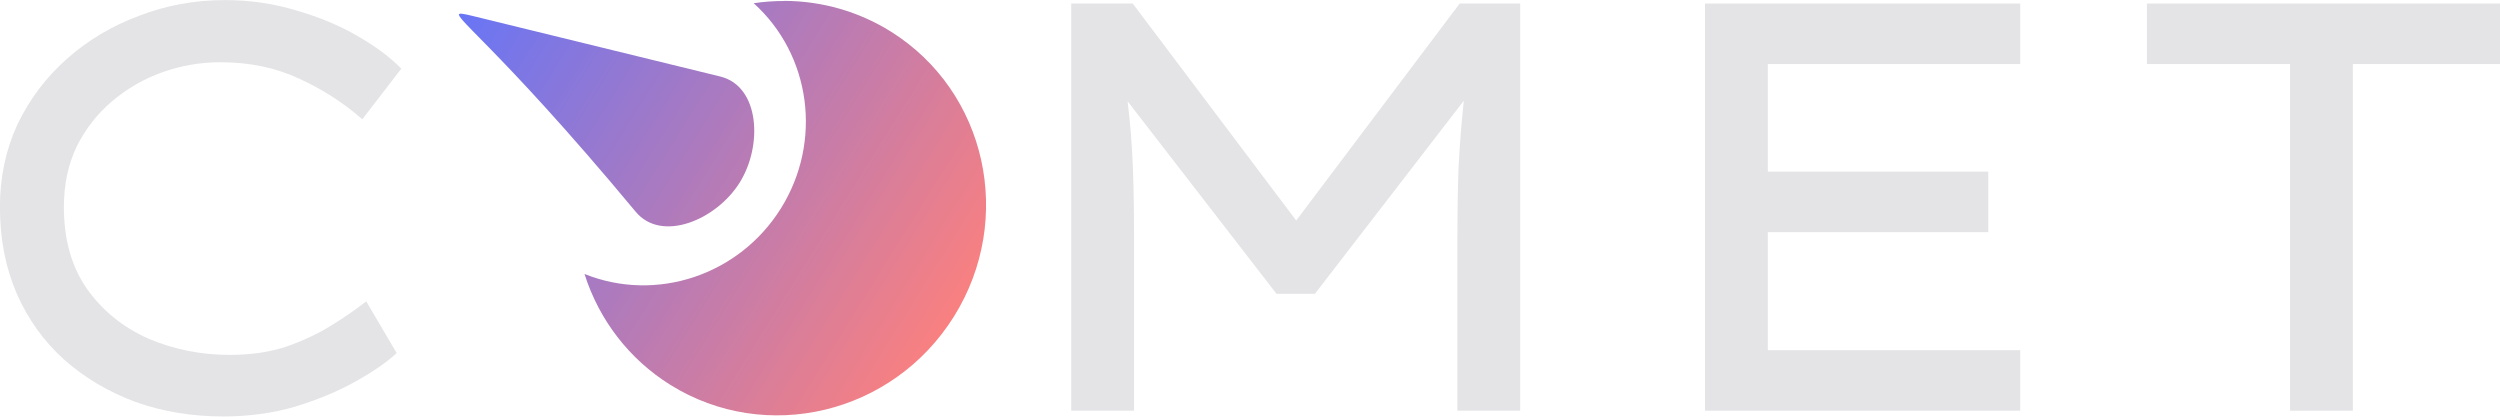
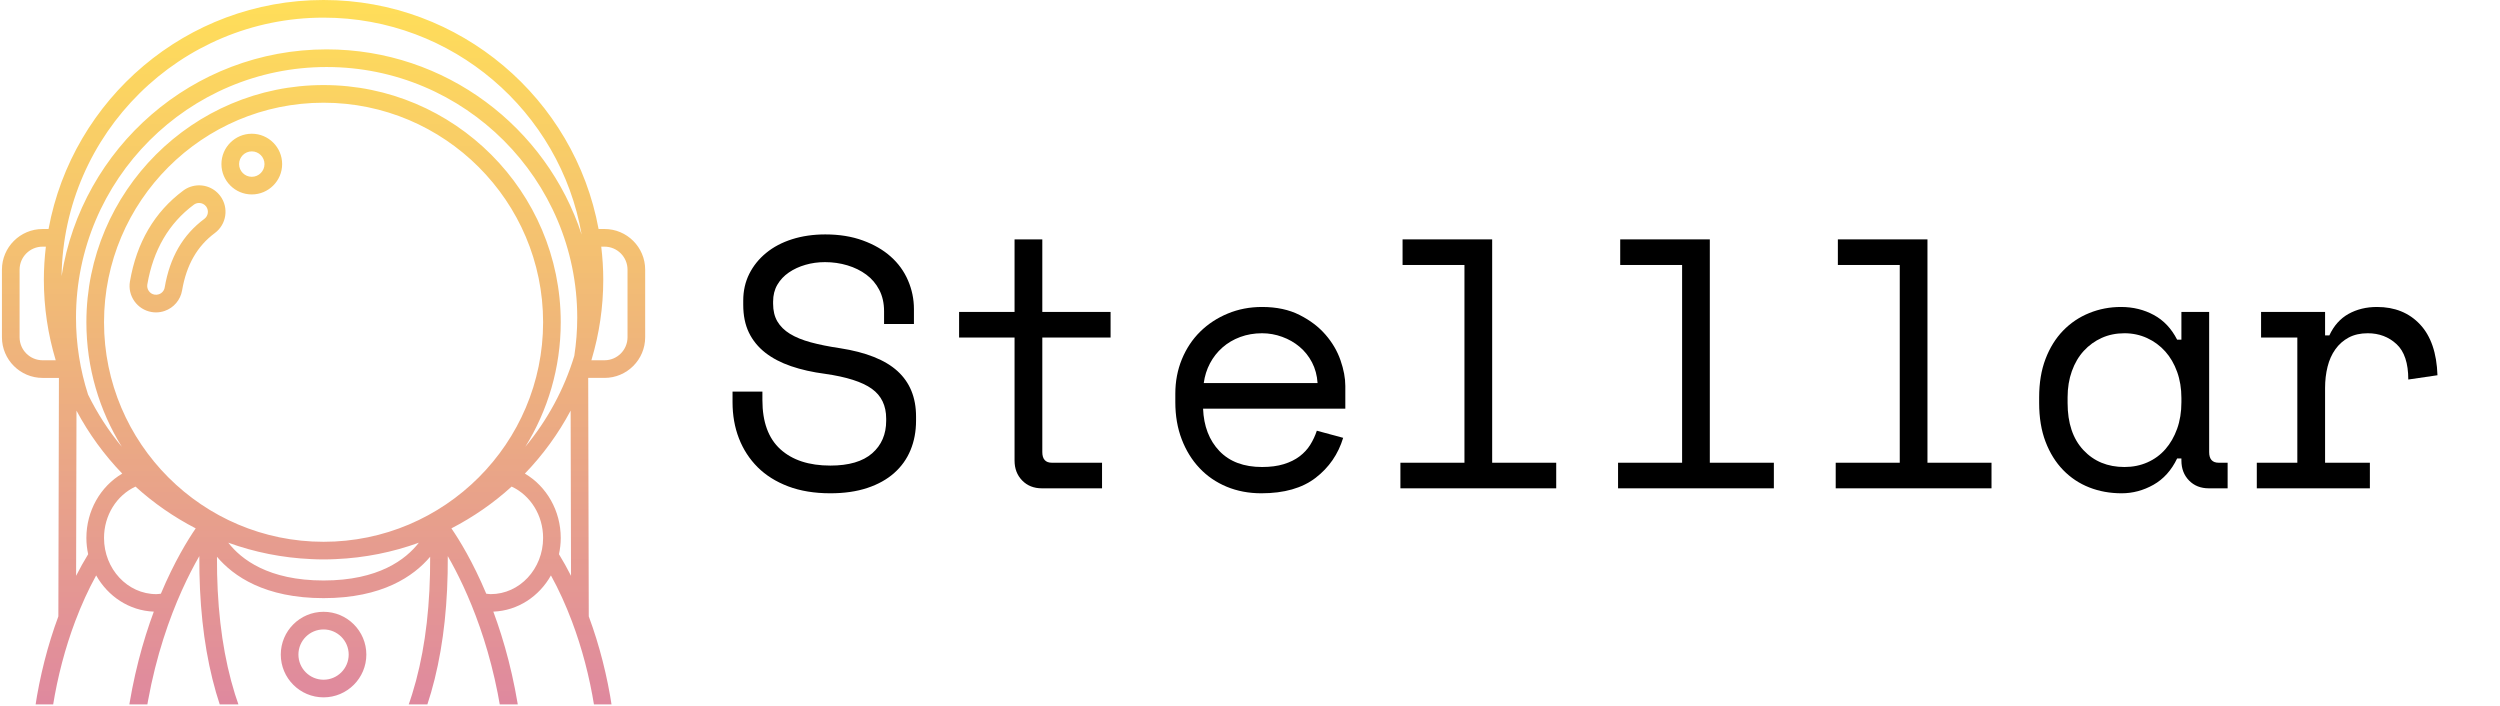
- <svg xmlns="http://www.w3.org/2000/svg" width="30.327mm" height="5.052mm" fill="#e4e4e7" version="1.1" viewBox="0 0 30.327 5.052">
+ <svg xmlns="http://www.w3.org/2000/svg" width="1280" zoomAndPan="magnify" viewBox="0 0 960 270.75" height="361" preserveAspectRatio="xMidYMid meet" version="1.0">
  <defs>
-     <linearGradient id="linearGradient862" x1="7.543" x2="14.578" y1="5.526" y2="5.526" gradientUnits="userSpaceOnUse">
-       <stop stop-color="#f98080" offset="0" />
-       <stop stop-color="#6875f5" offset="1" />
-     </linearGradient>
-     <linearGradient id="linearGradient971" x1="7.768" x2="14.802" y1="5.386" y2="5.386" gradientTransform="translate(1.0113e-4,1.6184e-4)" gradientUnits="userSpaceOnUse">
-       <stop stop-color="#6875f5" offset="0" />
-       <stop stop-color="#f98080" offset="1" />
+     <g />
+     <clipPath id="204ea6b95c">
+       <path d="M 0.441 0 L 247.965 0 L 247.965 270.5 L 0.441 270.5 Z M 0.441 0 " clip-rule="nonzero" />
+     </clipPath>
+     <clipPath id="af1d738b3e">
+       <path d="M 16.355 145.117 L 22.629 145.117 L 22.41 236.688 C 18.289 247.805 15.285 259.688 13.504 271.57 C 13.348 271.996 13.281 272.422 13.305 272.863 C 12.566 278.047 12.074 283.203 11.812 288.293 C 11.625 288.902 11.555 289.531 11.711 290.125 C 11.023 307.309 13.105 323.469 18.379 335.879 C 19.949 339.574 23.066 342.258 26.938 343.254 C 28 343.523 29.066 343.66 30.121 343.66 C 32.922 343.66 35.652 342.727 37.922 340.941 L 38.289 340.652 C 40.426 341.953 42.98 342.633 45.965 342.633 C 46.461 342.633 46.996 342.578 47.52 342.539 C 49.32 372.398 53.484 391.766 55.305 399.066 C 51.629 400.367 48.316 402.125 45.422 404.328 C 41.133 407.59 39.488 413.02 41.223 418.156 C 42.984 423.383 47.664 426.762 53.148 426.762 L 105.57 426.762 C 109.629 426.762 113.477 425 116.129 421.93 C 118.797 418.84 119.988 414.738 119.387 410.688 C 115.836 386.594 116.164 362.309 120.355 338.504 C 120.676 336.652 122.312 335.312 124.246 335.312 C 126.18 335.312 127.82 336.652 128.145 338.504 C 132.336 362.309 132.664 386.594 129.109 410.688 C 128.512 414.742 129.699 418.84 132.371 421.934 C 135.023 425 138.867 426.762 142.93 426.762 L 195.355 426.762 C 200.832 426.762 205.52 423.383 207.281 418.156 C 209.012 413.02 207.363 407.59 203.078 404.328 C 200.188 402.129 196.875 400.367 193.195 399.066 C 195.02 391.766 199.18 372.395 200.984 342.539 C 201.504 342.578 202.039 342.633 202.539 342.633 C 205.52 342.633 208.074 341.949 210.211 340.652 L 210.582 340.945 C 212.852 342.73 215.582 343.664 218.379 343.664 C 219.438 343.664 220.504 343.527 221.562 343.258 C 225.438 342.262 228.555 339.574 230.117 335.883 C 235.391 323.473 237.473 307.309 236.785 290.129 C 236.941 289.531 236.875 288.902 236.684 288.289 C 236.426 283.199 235.934 278.047 235.195 272.863 C 235.219 272.422 235.148 271.992 234.996 271.566 C 233.215 259.684 230.211 247.801 226.086 236.688 L 225.871 145.113 L 232.141 145.113 C 240.746 145.113 247.746 138.109 247.746 129.504 L 247.746 103.543 C 247.746 94.938 240.746 87.938 232.141 87.938 L 229.855 87.938 C 220.664 37.98 176.824 0 124.246 0 C 71.672 0 27.828 37.98 18.641 87.941 L 16.355 87.941 C 7.75 87.941 0.746 94.941 0.746 103.547 L 0.746 129.508 C 0.746 138.113 7.75 145.117 16.355 145.117 Z M 29.184 121.973 C 29.184 68.91 72.355 25.734 125.422 25.734 C 178.488 25.734 221.66 68.91 221.66 121.973 C 221.66 126.898 221.27 131.836 220.531 136.664 C 216.598 149.594 210.133 161.426 201.703 171.582 C 210.332 157.668 215.324 141.277 215.324 123.738 C 215.324 73.52 174.465 32.664 124.246 32.664 C 74.027 32.664 33.172 73.52 33.172 123.738 C 33.172 141.277 38.168 157.668 46.789 171.582 C 41.715 165.465 37.352 158.73 33.816 151.523 C 30.754 142.016 29.184 132.074 29.184 121.973 Z M 219.578 238.473 C 219.582 238.48 219.582 238.484 219.586 238.492 C 223.496 248.84 226.379 259.891 228.156 270.965 C 219.012 276.387 209.652 278.105 199.695 276.191 C 197.445 259.91 193.605 246.094 189.438 234.867 C 198.855 234.504 207.043 229.02 211.562 220.957 C 214.59 226.426 217.25 232.324 219.578 238.473 Z M 229.961 287.34 C 221.773 291.695 212.148 293.316 201.293 292.164 C 201.098 289.109 200.859 286.113 200.555 283.203 C 202.836 283.539 205.105 283.758 207.352 283.758 C 214.844 283.758 222.133 281.875 229.16 278.184 C 229.52 281.254 229.781 284.309 229.961 287.34 Z M 19.336 278.18 C 26.363 281.871 33.652 283.754 41.145 283.754 C 43.391 283.754 45.66 283.535 47.938 283.199 C 47.633 286.109 47.398 289.109 47.203 292.16 C 36.34 293.312 26.719 291.691 18.531 287.336 C 18.711 284.309 18.977 281.254 19.336 278.18 Z M 28.91 238.492 C 28.914 238.484 28.914 238.48 28.918 238.473 C 31.242 232.324 33.906 226.426 36.93 220.957 C 41.457 229.02 49.641 234.504 59.062 234.867 C 54.895 246.094 51.055 259.91 48.801 276.191 C 38.836 278.105 29.484 276.391 20.34 270.965 C 22.117 259.895 25 248.84 28.91 238.492 Z M 193.852 284.363 L 173.543 284.363 C 168.352 284.363 164.125 288.59 164.125 293.789 L 164.125 297.648 L 151.098 297.648 C 165.281 276.34 172.133 248.664 171.949 213.547 C 179.125 226.012 190.293 250.168 193.852 284.363 Z M 105.672 297.645 C 90.508 277.082 83.152 249.543 83.316 213.793 C 89.617 221.258 101.703 229.684 124.246 229.684 C 146.793 229.684 158.879 221.258 165.18 213.793 C 165.34 249.547 157.988 277.082 142.82 297.645 Z M 72.32 280.574 C 65.133 280.574 59.285 286.422 59.285 293.609 L 59.285 297.641 L 53.707 297.641 C 55.367 256.395 68.473 227.562 76.543 213.539 C 76.355 248.656 83.211 276.336 97.391 297.641 L 85.355 297.641 L 85.355 293.609 C 85.355 286.422 79.508 280.574 72.32 280.574 Z M 128.93 214.699 C 140.086 214.219 150.812 212.039 160.84 208.395 C 155.863 214.801 145.395 222.906 124.246 222.906 C 103.094 222.906 92.629 214.793 87.656 208.391 C 97.688 212.039 108.41 214.215 119.57 214.699 C 121.121 214.777 122.68 214.82 124.25 214.82 C 125.824 214.82 127.375 214.777 128.93 214.699 Z M 124.246 208.047 C 77.762 208.047 39.945 170.227 39.945 123.742 C 39.945 77.262 77.762 39.441 124.246 39.441 C 170.734 39.441 208.551 77.262 208.551 123.742 C 208.551 170.227 170.734 208.047 124.246 208.047 Z M 52.027 186.848 C 58.965 193.16 66.742 198.551 75.152 202.895 C 72.184 207.215 66.953 215.66 61.777 227.984 C 61.199 228.039 60.621 228.148 60.039 228.148 C 48.961 228.148 39.945 218.469 39.945 206.57 C 39.945 197.902 44.746 190.25 52.027 186.848 Z M 53.516 304.418 L 59.289 304.418 L 59.289 311.805 L 53.438 311.805 C 53.441 309.391 53.473 306.922 53.516 304.418 Z M 66.059 293.609 C 66.059 290.16 68.867 287.352 72.32 287.352 C 75.777 287.352 78.582 290.16 78.582 293.609 L 78.582 322.828 C 78.582 326.277 75.777 329.086 72.32 329.086 C 68.867 329.086 66.059 326.277 66.059 322.828 Z M 85.355 304.418 L 164.125 304.418 L 164.125 311.805 L 85.355 311.805 Z M 170.898 293.785 C 170.898 292.324 172.09 291.137 173.543 291.137 L 179.227 291.137 L 179.227 322.797 L 173.543 322.797 C 172.086 322.797 170.898 321.609 170.898 320.148 Z M 186.004 291.137 L 194.43 291.137 C 194.66 294.387 194.832 297.703 194.918 301.113 C 195.102 308.742 195.102 315.973 194.973 322.801 L 186.004 322.801 Z M 188.453 228.145 C 187.871 228.145 187.301 228.035 186.719 227.98 C 181.543 215.66 176.312 207.211 173.34 202.891 C 181.75 198.547 189.531 193.156 196.469 186.844 C 203.746 190.246 208.551 197.902 208.551 206.566 C 208.551 218.465 199.535 228.145 188.453 228.145 Z M 29.371 157.684 C 34.094 166.555 40.023 174.68 46.938 181.859 C 38.559 186.801 33.172 196.152 33.172 206.57 C 33.172 208.719 33.418 210.805 33.852 212.82 C 32.219 215.473 30.684 218.25 29.223 221.113 Z M 41.098 334.387 C 38.859 332.465 37.871 328.168 38.246 321.969 C 38.355 320.102 36.934 318.496 35.066 318.379 C 33.203 318.238 31.602 319.688 31.48 321.559 C 31.117 327.562 31.855 332.203 33.672 335.648 C 32.227 336.766 30.383 337.148 28.621 336.695 C 26.809 336.227 25.344 334.965 24.605 333.23 C 20.125 322.684 18.129 309.227 18.27 294.773 C 25 297.797 32.438 299.344 40.539 299.344 C 42.602 299.344 44.723 299.207 46.867 299.012 C 46.848 299.66 46.812 300.293 46.797 300.949 C 46.68 305.852 46.656 310.535 46.668 315.109 C 46.668 315.137 46.652 315.16 46.652 315.191 C 46.652 315.219 46.668 315.242 46.668 315.273 C 46.691 322.539 46.863 329.402 47.152 335.809 C 44.48 336.027 42.445 335.551 41.098 334.387 Z M 47.637 415.992 C 47.332 415.09 46.57 411.969 49.523 409.719 C 52.574 407.398 56.098 405.727 60.289 404.613 C 61.172 404.379 61.922 403.797 62.371 402.996 C 62.816 402.203 62.922 401.254 62.664 400.379 C 62.617 400.219 60.547 393.078 58.379 379.766 C 67.594 380.801 76.465 381.355 85.039 381.355 C 93.684 381.355 102.043 380.797 110.223 379.742 C 110.277 385.293 110.527 390.852 110.977 396.406 C 99.016 397.852 91.371 406.527 90.285 419.988 L 53.145 419.988 C 50.074 419.984 48.289 417.922 47.637 415.992 Z M 110.996 417.504 C 109.617 419.105 107.684 419.984 105.566 419.984 L 97.082 419.984 C 97.742 413.074 100.785 404.473 111.594 403.129 C 111.91 405.98 112.262 408.828 112.68 411.676 C 112.992 413.777 112.375 415.906 110.996 417.504 Z M 124.246 328.539 C 119.02 328.539 114.574 332.234 113.68 337.332 C 111.605 349.102 110.473 360.984 110.238 372.906 C 93.688 375.117 76.316 375.094 57.336 372.824 C 55.43 359.293 53.695 341.039 53.461 318.578 L 59.289 318.578 L 59.289 322.828 C 59.289 330.016 65.137 335.859 72.324 335.859 C 79.512 335.859 85.363 330.016 85.363 322.828 L 85.363 318.578 L 164.133 318.578 L 164.133 320.152 C 164.133 325.348 168.359 329.574 173.551 329.574 L 194.793 329.574 C 194.207 347.051 192.742 361.574 191.156 372.828 C 172.176 375.094 154.812 375.117 138.262 372.91 C 138.027 360.988 136.898 349.102 134.82 337.332 C 133.922 332.234 129.477 328.539 124.246 328.539 Z M 137.496 417.504 C 136.117 415.906 135.504 413.777 135.812 411.676 C 136.234 408.828 136.586 405.977 136.902 403.129 C 147.707 404.473 150.754 413.074 151.414 419.984 L 142.93 419.984 C 140.809 419.984 138.879 419.105 137.496 417.504 Z M 198.973 409.719 C 201.926 411.969 201.16 415.09 200.859 415.992 C 200.207 417.922 198.414 419.984 195.352 419.984 L 158.207 419.984 C 157.121 406.523 149.48 397.848 137.516 396.402 C 137.969 390.848 138.219 385.293 138.273 379.742 C 146.457 380.797 154.812 381.355 163.457 381.355 C 172.027 381.355 180.898 380.805 190.105 379.77 C 187.941 393.074 185.879 400.227 185.832 400.383 C 185.574 401.258 185.68 402.203 186.129 403 C 186.578 403.797 187.328 404.379 188.211 404.617 C 192.398 405.73 195.918 407.398 198.973 409.719 Z M 223.879 333.238 C 223.145 334.973 221.684 336.234 219.867 336.695 C 218.102 337.148 216.262 336.766 214.816 335.652 C 216.629 332.203 217.367 327.562 217.008 321.559 C 216.895 319.695 215.309 318.246 213.418 318.383 C 211.555 318.496 210.133 320.102 210.242 321.969 C 210.617 328.168 209.629 332.465 207.391 334.391 C 206.043 335.555 204.012 336.027 201.332 335.816 C 201.809 325.332 201.992 313.715 201.688 300.953 C 201.672 300.301 201.637 299.668 201.617 299.016 C 203.762 299.215 205.879 299.348 207.945 299.348 C 216.043 299.348 223.484 297.805 230.215 294.781 C 230.355 309.23 228.359 322.688 223.879 333.238 Z M 214.645 212.82 C 215.074 210.805 215.324 208.719 215.324 206.57 C 215.324 196.152 209.934 186.801 201.555 181.859 C 208.473 174.684 214.402 166.559 219.125 157.684 L 219.273 221.113 C 217.809 218.25 216.273 215.469 214.645 212.82 Z M 232.137 94.715 C 237.008 94.715 240.969 98.676 240.969 103.547 L 240.969 129.508 C 240.969 134.379 237.008 138.34 232.137 138.34 L 227.094 138.34 C 227.105 138.297 227.121 138.25 227.133 138.203 C 227.145 138.156 227.176 138.117 227.18 138.07 C 227.184 138.047 227.184 138.023 227.188 138.004 C 230.078 128.301 231.652 118.035 231.652 107.406 C 231.652 103.109 231.371 98.879 230.875 94.711 L 232.137 94.711 Z M 124.246 6.773 C 173.824 6.773 215.121 42.828 223.355 90.086 C 209.898 48.852 171.098 18.961 125.418 18.961 C 74.043 18.961 31.332 56.77 23.648 106.027 C 24.395 51.176 69.223 6.773 124.246 6.773 Z M 7.523 103.547 C 7.523 98.676 11.484 94.715 16.355 94.715 L 17.613 94.715 C 17.121 98.879 16.84 103.113 16.84 107.41 C 16.84 118.16 18.445 128.543 21.398 138.344 L 16.355 138.344 C 11.484 138.34 7.523 134.379 7.523 129.508 Z M 124.246 234.93 C 115.191 234.93 107.82 242.297 107.82 251.359 C 107.82 260.418 115.191 267.785 124.246 267.785 C 133.305 267.785 140.676 260.414 140.676 251.359 C 140.676 242.301 133.305 234.93 124.246 234.93 Z M 124.246 261.012 C 118.926 261.012 114.594 256.684 114.594 251.359 C 114.594 246.039 118.922 241.707 124.246 241.707 C 129.57 241.707 133.898 246.035 133.898 251.359 C 133.898 256.68 129.566 261.012 124.246 261.012 Z M 96.688 51.352 C 90.262 51.352 85.031 56.582 85.031 63.008 C 85.031 69.434 90.262 74.664 96.688 74.664 C 103.113 74.664 108.344 69.434 108.344 63.008 C 108.344 56.582 103.117 51.352 96.688 51.352 Z M 96.688 67.891 C 93.996 67.891 91.809 65.699 91.809 63.008 C 91.809 60.316 93.996 58.129 96.688 58.129 C 99.379 58.129 101.566 60.316 101.566 63.008 C 101.566 65.699 99.379 67.891 96.688 67.891 Z M 73.109 71.734 C 72.129 72.074 71.207 72.562 70.379 73.18 C 59.344 81.379 52.453 93.125 49.895 108.086 C 49.438 110.762 50.047 113.453 51.621 115.672 C 53.191 117.887 55.527 119.359 58.199 119.816 C 58.762 119.914 59.336 119.961 59.906 119.961 C 61.035 119.961 62.16 119.773 63.23 119.402 C 66.734 118.188 69.305 115.164 69.922 111.508 C 71.594 101.738 75.707 94.535 82.5 89.488 C 86.996 86.148 87.938 79.773 84.602 75.273 C 81.949 71.699 77.332 70.281 73.109 71.734 Z M 78.461 84.051 C 70.203 90.188 65.227 98.797 63.246 110.371 C 63.043 111.586 62.188 112.594 61.02 112.996 C 61.02 112.996 61.016 112.996 61.016 113 C 60.48 113.188 59.91 113.238 59.344 113.137 C 58.438 112.984 57.684 112.504 57.152 111.754 C 56.629 111.016 56.422 110.117 56.574 109.223 C 58.832 96.039 64.832 85.738 74.43 78.609 C 74.703 78.402 75.012 78.238 75.336 78.129 C 75.703 78 76.082 77.938 76.453 77.938 C 77.504 77.938 78.512 78.43 79.172 79.305 C 80.277 80.812 79.965 82.941 78.461 84.051 Z M 78.461 84.051 " clip-rule="nonzero" />
+     </clipPath>
+     <linearGradient x1="36.463" gradientTransform="matrix(3.386986, 0, 0, 3.386986, 0.74765, 0)" y1="0" x2="36.463" gradientUnits="userSpaceOnUse" y2="79.865" id="4996b39239">
+       <stop stop-opacity="1" stop-color="rgb(99.998%, 87.099%, 34.9%)" offset="0" />
+       <stop stop-opacity="1" stop-color="rgb(99.95%, 86.967%, 35.005%)" offset="0.008" />
+       <stop stop-opacity="1" stop-color="rgb(99.85%, 86.705%, 35.219%)" offset="0.016" />
+       <stop stop-opacity="1" stop-color="rgb(99.751%, 86.443%, 35.432%)" offset="0.023" />
+       <stop stop-opacity="1" stop-color="rgb(99.652%, 86.18%, 35.646%)" offset="0.031" />
+       <stop stop-opacity="1" stop-color="rgb(99.553%, 85.918%, 35.86%)" offset="0.039" />
+       <stop stop-opacity="1" stop-color="rgb(99.454%, 85.655%, 36.073%)" offset="0.047" />
+       <stop stop-opacity="1" stop-color="rgb(99.355%, 85.393%, 36.287%)" offset="0.055" />
+       <stop stop-opacity="1" stop-color="rgb(99.255%, 85.13%, 36.501%)" offset="0.062" />
+       <stop stop-opacity="1" stop-color="rgb(99.156%, 84.868%, 36.713%)" offset="0.07" />
+       <stop stop-opacity="1" stop-color="rgb(99.057%, 84.605%, 36.926%)" offset="0.078" />
+       <stop stop-opacity="1" stop-color="rgb(98.959%, 84.343%, 37.14%)" offset="0.086" />
+       <stop stop-opacity="1" stop-color="rgb(98.86%, 84.081%, 37.354%)" offset="0.094" />
+       <stop stop-opacity="1" stop-color="rgb(98.761%, 83.818%, 37.567%)" offset="0.102" />
+       <stop stop-opacity="1" stop-color="rgb(98.662%, 83.556%, 37.781%)" offset="0.109" />
+       <stop stop-opacity="1" stop-color="rgb(98.563%, 83.293%, 37.994%)" offset="0.117" />
+       <stop stop-opacity="1" stop-color="rgb(98.463%, 83.031%, 38.208%)" offset="0.125" />
+       <stop stop-opacity="1" stop-color="rgb(98.364%, 82.768%, 38.42%)" offset="0.133" />
+       <stop stop-opacity="1" stop-color="rgb(98.265%, 82.506%, 38.634%)" offset="0.141" />
+       <stop stop-opacity="1" stop-color="rgb(98.166%, 82.243%, 38.847%)" offset="0.148" />
+       <stop stop-opacity="1" stop-color="rgb(98.067%, 81.981%, 39.061%)" offset="0.156" />
+       <stop stop-opacity="1" stop-color="rgb(97.968%, 81.718%, 39.275%)" offset="0.164" />
+       <stop stop-opacity="1" stop-color="rgb(97.87%, 81.456%, 39.488%)" offset="0.172" />
+       <stop stop-opacity="1" stop-color="rgb(97.771%, 81.194%, 39.702%)" offset="0.18" />
+       <stop stop-opacity="1" stop-color="rgb(97.672%, 80.931%, 39.914%)" offset="0.188" />
+       <stop stop-opacity="1" stop-color="rgb(97.572%, 80.669%, 40.128%)" offset="0.195" />
+       <stop stop-opacity="1" stop-color="rgb(97.473%, 80.406%, 40.341%)" offset="0.203" />
+       <stop stop-opacity="1" stop-color="rgb(97.374%, 80.144%, 40.555%)" offset="0.211" />
+       <stop stop-opacity="1" stop-color="rgb(97.275%, 79.881%, 40.768%)" offset="0.219" />
+       <stop stop-opacity="1" stop-color="rgb(97.176%, 79.619%, 40.982%)" offset="0.227" />
+       <stop stop-opacity="1" stop-color="rgb(97.076%, 79.356%, 41.196%)" offset="0.234" />
+       <stop stop-opacity="1" stop-color="rgb(96.977%, 79.094%, 41.409%)" offset="0.242" />
+       <stop stop-opacity="1" stop-color="rgb(96.88%, 78.831%, 41.621%)" offset="0.25" />
+       <stop stop-opacity="1" stop-color="rgb(96.78%, 78.569%, 41.835%)" offset="0.258" />
+       <stop stop-opacity="1" stop-color="rgb(96.681%, 78.307%, 42.049%)" offset="0.266" />
+       <stop stop-opacity="1" stop-color="rgb(96.582%, 78.044%, 42.262%)" offset="0.273" />
+       <stop stop-opacity="1" stop-color="rgb(96.483%, 77.782%, 42.476%)" offset="0.281" />
+       <stop stop-opacity="1" stop-color="rgb(96.384%, 77.519%, 42.69%)" offset="0.289" />
+       <stop stop-opacity="1" stop-color="rgb(96.284%, 77.257%, 42.903%)" offset="0.297" />
+       <stop stop-opacity="1" stop-color="rgb(96.185%, 76.994%, 43.117%)" offset="0.305" />
+       <stop stop-opacity="1" stop-color="rgb(96.086%, 76.732%, 43.329%)" offset="0.312" />
+       <stop stop-opacity="1" stop-color="rgb(95.987%, 76.469%, 43.542%)" offset="0.32" />
+       <stop stop-opacity="1" stop-color="rgb(95.888%, 76.207%, 43.756%)" offset="0.328" />
+       <stop stop-opacity="1" stop-color="rgb(95.79%, 75.945%, 43.97%)" offset="0.336" />
+       <stop stop-opacity="1" stop-color="rgb(95.691%, 75.682%, 44.183%)" offset="0.344" />
+       <stop stop-opacity="1" stop-color="rgb(95.592%, 75.42%, 44.397%)" offset="0.352" />
+       <stop stop-opacity="1" stop-color="rgb(95.493%, 75.157%, 44.611%)" offset="0.359" />
+       <stop stop-opacity="1" stop-color="rgb(95.393%, 74.895%, 44.824%)" offset="0.367" />
+       <stop stop-opacity="1" stop-color="rgb(95.294%, 74.632%, 45.036%)" offset="0.375" />
+       <stop stop-opacity="1" stop-color="rgb(95.195%, 74.37%, 45.25%)" offset="0.383" />
+       <stop stop-opacity="1" stop-color="rgb(95.096%, 74.107%, 45.464%)" offset="0.391" />
+       <stop stop-opacity="1" stop-color="rgb(94.997%, 73.845%, 45.677%)" offset="0.398" />
+       <stop stop-opacity="1" stop-color="rgb(94.897%, 73.582%, 45.891%)" offset="0.406" />
+       <stop stop-opacity="1" stop-color="rgb(94.798%, 73.32%, 46.104%)" offset="0.414" />
+       <stop stop-opacity="1" stop-color="rgb(94.701%, 73.058%, 46.318%)" offset="0.422" />
+       <stop stop-opacity="1" stop-color="rgb(94.601%, 72.795%, 46.532%)" offset="0.43" />
+       <stop stop-opacity="1" stop-color="rgb(94.502%, 72.533%, 46.744%)" offset="0.438" />
+       <stop stop-opacity="1" stop-color="rgb(94.403%, 72.27%, 46.957%)" offset="0.445" />
+       <stop stop-opacity="1" stop-color="rgb(94.304%, 72.008%, 47.171%)" offset="0.453" />
+       <stop stop-opacity="1" stop-color="rgb(94.205%, 71.745%, 47.385%)" offset="0.461" />
+       <stop stop-opacity="1" stop-color="rgb(94.106%, 71.483%, 47.598%)" offset="0.469" />
+       <stop stop-opacity="1" stop-color="rgb(94.006%, 71.22%, 47.812%)" offset="0.477" />
+       <stop stop-opacity="1" stop-color="rgb(93.907%, 70.958%, 48.026%)" offset="0.484" />
+       <stop stop-opacity="1" stop-color="rgb(93.808%, 70.695%, 48.239%)" offset="0.492" />
+       <stop stop-opacity="1" stop-color="rgb(93.71%, 70.433%, 48.451%)" offset="0.5" />
+       <stop stop-opacity="1" stop-color="rgb(93.611%, 70.171%, 48.665%)" offset="0.508" />
+       <stop stop-opacity="1" stop-color="rgb(93.512%, 69.908%, 48.878%)" offset="0.516" />
+       <stop stop-opacity="1" stop-color="rgb(93.413%, 69.646%, 49.092%)" offset="0.523" />
+       <stop stop-opacity="1" stop-color="rgb(93.314%, 69.383%, 49.306%)" offset="0.531" />
+       <stop stop-opacity="1" stop-color="rgb(93.214%, 69.121%, 49.519%)" offset="0.539" />
+       <stop stop-opacity="1" stop-color="rgb(93.115%, 68.858%, 49.733%)" offset="0.547" />
+       <stop stop-opacity="1" stop-color="rgb(93.016%, 68.596%, 49.945%)" offset="0.555" />
+       <stop stop-opacity="1" stop-color="rgb(92.917%, 68.333%, 50.159%)" offset="0.562" />
+       <stop stop-opacity="1" stop-color="rgb(92.818%, 68.071%, 50.372%)" offset="0.57" />
+       <stop stop-opacity="1" stop-color="rgb(92.719%, 67.809%, 50.586%)" offset="0.578" />
+       <stop stop-opacity="1" stop-color="rgb(92.621%, 67.546%, 50.8%)" offset="0.586" />
+       <stop stop-opacity="1" stop-color="rgb(92.522%, 67.284%, 51.013%)" offset="0.594" />
+       <stop stop-opacity="1" stop-color="rgb(92.422%, 67.021%, 51.227%)" offset="0.602" />
+       <stop stop-opacity="1" stop-color="rgb(92.323%, 66.759%, 51.44%)" offset="0.609" />
+       <stop stop-opacity="1" stop-color="rgb(92.224%, 66.496%, 51.653%)" offset="0.617" />
+       <stop stop-opacity="1" stop-color="rgb(92.125%, 66.234%, 51.866%)" offset="0.625" />
+       <stop stop-opacity="1" stop-color="rgb(92.026%, 65.971%, 52.08%)" offset="0.633" />
+       <stop stop-opacity="1" stop-color="rgb(91.927%, 65.709%, 52.293%)" offset="0.641" />
+       <stop stop-opacity="1" stop-color="rgb(91.827%, 65.446%, 52.507%)" offset="0.648" />
+       <stop stop-opacity="1" stop-color="rgb(91.728%, 65.184%, 52.721%)" offset="0.656" />
+       <stop stop-opacity="1" stop-color="rgb(91.631%, 64.922%, 52.934%)" offset="0.664" />
+       <stop stop-opacity="1" stop-color="rgb(91.531%, 64.659%, 53.148%)" offset="0.672" />
+       <stop stop-opacity="1" stop-color="rgb(91.432%, 64.397%, 53.36%)" offset="0.68" />
+       <stop stop-opacity="1" stop-color="rgb(91.333%, 64.134%, 53.574%)" offset="0.688" />
+       <stop stop-opacity="1" stop-color="rgb(91.234%, 63.872%, 53.787%)" offset="0.695" />
+       <stop stop-opacity="1" stop-color="rgb(91.135%, 63.609%, 54.001%)" offset="0.703" />
+       <stop stop-opacity="1" stop-color="rgb(91.035%, 63.347%, 54.214%)" offset="0.711" />
+       <stop stop-opacity="1" stop-color="rgb(90.936%, 63.084%, 54.428%)" offset="0.719" />
+       <stop stop-opacity="1" stop-color="rgb(90.837%, 62.822%, 54.642%)" offset="0.727" />
+       <stop stop-opacity="1" stop-color="rgb(90.738%, 62.56%, 54.855%)" offset="0.734" />
+       <stop stop-opacity="1" stop-color="rgb(90.639%, 62.297%, 55.067%)" offset="0.742" />
+       <stop stop-opacity="1" stop-color="rgb(90.541%, 62.035%, 55.281%)" offset="0.75" />
+       <stop stop-opacity="1" stop-color="rgb(90.442%, 61.772%, 55.495%)" offset="0.758" />
+       <stop stop-opacity="1" stop-color="rgb(90.343%, 61.51%, 55.708%)" offset="0.766" />
+       <stop stop-opacity="1" stop-color="rgb(90.244%, 61.247%, 55.922%)" offset="0.773" />
+       <stop stop-opacity="1" stop-color="rgb(90.144%, 60.985%, 56.136%)" offset="0.781" />
+       <stop stop-opacity="1" stop-color="rgb(90.045%, 60.722%, 56.349%)" offset="0.789" />
+       <stop stop-opacity="1" stop-color="rgb(89.946%, 60.46%, 56.563%)" offset="0.797" />
+       <stop stop-opacity="1" stop-color="rgb(89.847%, 60.197%, 56.775%)" offset="0.805" />
+       <stop stop-opacity="1" stop-color="rgb(89.748%, 59.935%, 56.989%)" offset="0.812" />
+       <stop stop-opacity="1" stop-color="rgb(89.648%, 59.673%, 57.202%)" offset="0.82" />
+       <stop stop-opacity="1" stop-color="rgb(89.549%, 59.41%, 57.416%)" offset="0.828" />
+       <stop stop-opacity="1" stop-color="rgb(89.452%, 59.148%, 57.629%)" offset="0.836" />
+       <stop stop-opacity="1" stop-color="rgb(89.352%, 58.885%, 57.843%)" offset="0.844" />
+       <stop stop-opacity="1" stop-color="rgb(89.253%, 58.623%, 58.057%)" offset="0.852" />
+       <stop stop-opacity="1" stop-color="rgb(89.154%, 58.36%, 58.269%)" offset="0.859" />
+       <stop stop-opacity="1" stop-color="rgb(89.055%, 58.098%, 58.482%)" offset="0.867" />
+       <stop stop-opacity="1" stop-color="rgb(88.956%, 57.835%, 58.696%)" offset="0.875" />
+       <stop stop-opacity="1" stop-color="rgb(88.857%, 57.573%, 58.91%)" offset="0.883" />
+       <stop stop-opacity="1" stop-color="rgb(88.757%, 57.31%, 59.123%)" offset="0.891" />
+       <stop stop-opacity="1" stop-color="rgb(88.658%, 57.048%, 59.337%)" offset="0.898" />
+       <stop stop-opacity="1" stop-color="rgb(88.559%, 56.786%, 59.55%)" offset="0.906" />
+       <stop stop-opacity="1" stop-color="rgb(88.461%, 56.523%, 59.764%)" offset="0.914" />
+       <stop stop-opacity="1" stop-color="rgb(88.362%, 56.261%, 59.976%)" offset="0.922" />
+       <stop stop-opacity="1" stop-color="rgb(88.263%, 55.998%, 60.19%)" offset="0.93" />
+       <stop stop-opacity="1" stop-color="rgb(88.164%, 55.736%, 60.403%)" offset="0.938" />
+       <stop stop-opacity="1" stop-color="rgb(88.065%, 55.473%, 60.617%)" offset="0.945" />
+       <stop stop-opacity="1" stop-color="rgb(87.965%, 55.211%, 60.831%)" offset="0.953" />
+       <stop stop-opacity="1" stop-color="rgb(87.866%, 54.948%, 61.044%)" offset="0.961" />
+       <stop stop-opacity="1" stop-color="rgb(87.767%, 54.686%, 61.258%)" offset="0.969" />
+       <stop stop-opacity="1" stop-color="rgb(87.668%, 54.424%, 61.472%)" offset="0.977" />
+       <stop stop-opacity="1" stop-color="rgb(87.569%, 54.161%, 61.684%)" offset="0.984" />
+       <stop stop-opacity="1" stop-color="rgb(87.469%, 53.899%, 61.897%)" offset="0.992" />
+       <stop stop-opacity="1" stop-color="rgb(87.372%, 53.636%, 62.111%)" offset="1" />
    </linearGradient>
  </defs>
-   <g transform="translate(-56.423 -63.81)">
-     <g stroke-width=".265" aria-label="C  METX.io">
-       <g stroke-width=".265">
-         <path d="m61.235 68.093q-0.183 0.169-0.501 0.346t-0.727 0.303q-0.409 0.12-0.875 0.12-0.572 0-1.065-0.176-0.494-0.183-0.868-0.515-0.367-0.332-0.572-0.797-0.205-0.473-0.205-1.051 0-0.543 0.212-1.002 0.219-0.459 0.6-0.797t0.875-0.522q0.494-0.191 1.044-0.191 0.452 0 0.868 0.127 0.416 0.12 0.741 0.31 0.332 0.191 0.529 0.395l-0.473 0.614q-0.346-0.303-0.769-0.494-0.423-0.198-0.953-0.198-0.36 0-0.699 0.12t-0.614 0.353q-0.268 0.226-0.43 0.55-0.155 0.325-0.155 0.734 0 0.593 0.282 0.995 0.282 0.395 0.741 0.6 0.466 0.198 0.988 0.198 0.381 0 0.684-0.099 0.303-0.106 0.543-0.254t0.43-0.296z" />
-         <path d="m70.164 63.853 1.983 2.632 1.983-2.632h0.734v4.939h-0.762v-2.074q0-0.459 0.014-0.868 0.021-0.409 0.064-0.818l-1.806 2.342h-0.466l-1.806-2.335q0.049 0.402 0.064 0.811t0.014 0.868v2.074h-0.762v-4.939z" />
-         <path d="m77.106 63.853h3.824v0.734h-3.062v1.305h2.674v0.734h-2.674v1.432h3.062v0.734h-3.824z" />
-         <path d="m84.203 68.792v-4.205h-1.736v-0.734h4.283v0.734h-1.785v4.205z" />
-       </g>
-     </g>
-   </g>
-   <g transform="rotate(32 15.881 -1.0183)" fill="url(#linearGradient862)" fill-rule="evenodd">
-     <g fill="#f98080">
-       <path d="m11.03 3.228a2.481 2.526 7.3662e-7 0 0-0.303 0.221 1.931 1.966 7.3662e-7 0 1 1.599 1.936 1.931 1.966 7.3662e-7 0 1-1.599 1.937 2.481 2.526 7.3662e-7 0 0 1.593 0.589 2.481 2.526 7.3662e-7 0 0 2.481-2.526 2.481 2.526 7.3662e-7 0 0-2.482-2.526 2.481 2.526 7.3662e-7 0 0-1.29 0.368zm-3.235 2.204c-0.183 0.087 0.494 0.075 3.059 0.921 0.466 0.154 0.882-0.433 0.882-0.968s-0.415-1.121-0.882-0.967l-2.931 0.967c-0.058 0.019-0.102 0.034-0.128 0.047z" fill="url(#linearGradient971)" />
+   <g clip-path="url(#204ea6b95c)">
+     <g clip-path="url(#af1d738b3e)">
+       <path fill="url(#4996b39239)" d="M 0.746 0 L 0.746 270.5 L 247.746 270.5 L 247.746 0 Z M 0.746 0 " fill-rule="nonzero" />
+     </g>
+   </g>
+   <g fill="#000000" fill-opacity="1">
+     <g transform="translate(275.1533, 187.5168)">
+       <g>
+         <path d="M 64.328 -68.016 C 64.328 -71.109 63.711 -73.836 62.484 -76.203 C 61.254 -78.566 59.594 -80.52 57.5 -82.062 C 55.406 -83.613 52.988 -84.801 50.25 -85.625 C 47.52 -86.445 44.656 -86.859 41.656 -86.859 C 39.008 -86.859 36.504 -86.516 34.141 -85.828 C 31.773 -85.148 29.656 -84.172 27.781 -82.891 C 25.914 -81.617 24.438 -80.047 23.344 -78.172 C 22.258 -76.305 21.719 -74.148 21.719 -71.703 L 21.719 -70.875 C 21.719 -68.238 22.258 -65.984 23.344 -64.109 C 24.438 -62.242 26.051 -60.648 28.188 -59.328 C 30.332 -58.016 33 -56.926 36.188 -56.062 C 39.375 -55.195 43.109 -54.445 47.391 -53.812 C 57.398 -52.258 64.77 -49.32 69.5 -45 C 74.238 -40.676 76.609 -34.867 76.609 -27.578 L 76.609 -25.953 C 76.609 -21.848 75.898 -18.086 74.484 -14.672 C 73.078 -11.266 70.984 -8.332 68.203 -5.875 C 65.43 -3.414 61.992 -1.504 57.891 -0.141 C 53.797 1.223 49.066 1.906 43.703 1.906 C 37.598 1.906 32.203 1.02 27.516 -0.75 C 22.828 -2.531 18.91 -4.988 15.766 -8.125 C 12.629 -11.27 10.238 -14.957 8.594 -19.188 C 6.957 -23.414 6.141 -28.035 6.141 -33.047 L 6.141 -37.141 L 17.609 -37.141 L 17.609 -33.875 C 17.609 -25.488 19.906 -19.203 24.5 -15.016 C 29.102 -10.828 35.504 -8.734 43.703 -8.734 C 50.805 -8.734 56.156 -10.301 59.75 -13.438 C 63.344 -16.582 65.141 -20.754 65.141 -25.953 L 65.141 -26.766 C 65.141 -31.773 63.297 -35.598 59.609 -38.234 C 55.922 -40.879 49.938 -42.789 41.656 -43.969 C 36.82 -44.602 32.473 -45.582 28.609 -46.906 C 24.742 -48.227 21.441 -49.957 18.703 -52.094 C 15.973 -54.238 13.879 -56.812 12.422 -59.812 C 10.973 -62.82 10.25 -66.375 10.25 -70.469 L 10.25 -72.109 C 10.25 -75.836 11.02 -79.25 12.562 -82.344 C 14.113 -85.438 16.273 -88.117 19.047 -90.391 C 21.828 -92.672 25.148 -94.426 29.016 -95.656 C 32.891 -96.883 37.145 -97.5 41.781 -97.5 C 47.156 -97.5 51.957 -96.723 56.188 -95.172 C 60.426 -93.629 64 -91.562 66.906 -88.969 C 69.82 -86.375 72.031 -83.32 73.531 -79.812 C 75.039 -76.312 75.797 -72.648 75.797 -68.828 L 75.797 -63.094 L 64.328 -63.094 Z M 64.328 -68.016 " />
+       </g>
+     </g>
+   </g>
+   <g fill="#000000" fill-opacity="1">
+     <g transform="translate(358.7299, 187.5168)">
+       <g>
+         <path d="M 9.562 -67.734 L 30.859 -67.734 L 30.859 -95.594 L 41.516 -95.594 L 41.516 -67.734 L 67.734 -67.734 L 67.734 -57.906 L 41.516 -57.906 L 41.516 -13.922 C 41.516 -11.191 42.742 -9.828 45.203 -9.828 L 64.453 -9.828 L 64.453 0 L 41.375 0 C 38.281 0 35.754 -1 33.797 -3 C 31.836 -5.008 30.859 -7.562 30.859 -10.656 L 30.859 -57.906 L 9.562 -57.906 Z M 9.562 -67.734 " />
+       </g>
+     </g>
+   </g>
+   <g fill="#000000" fill-opacity="1">
+     <g transform="translate(442.3065, 187.5168)">
+       <g>
+         <path d="M 19.672 -30.594 C 19.941 -23.852 22.031 -18.43 25.938 -14.328 C 29.852 -10.234 35.316 -8.188 42.328 -8.188 C 45.516 -8.188 48.289 -8.551 50.656 -9.281 C 53.031 -10.008 55.055 -11.008 56.734 -12.281 C 58.422 -13.562 59.785 -15.039 60.828 -16.719 C 61.879 -18.406 62.723 -20.207 63.359 -22.125 L 73.469 -19.391 C 71.562 -13.109 68.035 -7.988 62.891 -4.031 C 57.742 -0.07 50.801 1.906 42.062 1.906 C 37.238 1.906 32.801 1.066 28.75 -0.609 C 24.695 -2.297 21.211 -4.688 18.297 -7.781 C 15.379 -10.875 13.102 -14.562 11.469 -18.844 C 9.832 -23.125 9.016 -27.859 9.016 -33.047 L 9.016 -36.328 C 9.016 -41.055 9.852 -45.469 11.531 -49.562 C 13.219 -53.664 15.562 -57.195 18.562 -60.156 C 21.57 -63.113 25.102 -65.43 29.156 -67.109 C 33.207 -68.797 37.598 -69.641 42.328 -69.641 C 47.891 -69.641 52.691 -68.613 56.734 -66.562 C 60.785 -64.52 64.109 -61.992 66.703 -58.984 C 69.305 -55.984 71.223 -52.707 72.453 -49.156 C 73.68 -45.613 74.297 -42.336 74.297 -39.328 L 74.297 -30.594 Z M 42.328 -59.547 C 39.328 -59.547 36.531 -59.066 33.938 -58.109 C 31.344 -57.148 29.066 -55.805 27.109 -54.078 C 25.148 -52.348 23.555 -50.32 22.328 -48 C 21.098 -45.676 20.301 -43.148 19.938 -40.422 L 63.641 -40.422 C 63.453 -43.336 62.742 -45.977 61.516 -48.344 C 60.285 -50.707 58.691 -52.707 56.734 -54.344 C 54.785 -55.988 52.555 -57.266 50.047 -58.172 C 47.547 -59.086 44.973 -59.547 42.328 -59.547 Z M 42.328 -59.547 " />
+       </g>
+     </g>
+   </g>
+   <g fill="#000000" fill-opacity="1">
+     <g transform="translate(525.8831, 187.5168)">
+       <g>
+         <path d="M 11.875 -9.828 L 36.469 -9.828 L 36.469 -85.766 L 12.703 -85.766 L 12.703 -95.594 L 47.109 -95.594 L 47.109 -9.828 L 71.703 -9.828 L 71.703 0 L 11.875 0 Z M 11.875 -9.828 " />
+       </g>
+     </g>
+   </g>
+   <g fill="#000000" fill-opacity="1">
+     <g transform="translate(609.4597, 187.5168)">
+       <g>
+         <path d="M 11.875 -9.828 L 36.469 -9.828 L 36.469 -85.766 L 12.703 -85.766 L 12.703 -95.594 L 47.109 -95.594 L 47.109 -9.828 L 71.703 -9.828 L 71.703 0 L 11.875 0 Z M 11.875 -9.828 " />
+       </g>
+     </g>
+   </g>
+   <g fill="#000000" fill-opacity="1">
+     <g transform="translate(693.0363, 187.5168)">
+       <g>
+         <path d="M 11.875 -9.828 L 36.469 -9.828 L 36.469 -85.766 L 12.703 -85.766 L 12.703 -95.594 L 47.109 -95.594 L 47.109 -9.828 L 71.703 -9.828 L 71.703 0 L 11.875 0 Z M 11.875 -9.828 " />
+       </g>
+     </g>
+   </g>
+   <g fill="#000000" fill-opacity="1">
+     <g transform="translate(776.6129, 187.5168)">
+       <g>
+         <path d="M 61.047 -11.469 L 59.406 -11.469 C 57.219 -6.914 54.188 -3.547 50.312 -1.359 C 46.445 0.816 42.375 1.906 38.094 1.906 C 33.633 1.906 29.492 1.156 25.672 -0.344 C 21.848 -1.844 18.5 -4.07 15.625 -7.031 C 12.758 -9.988 10.508 -13.609 8.875 -17.891 C 7.238 -22.172 6.422 -27.133 6.422 -32.781 L 6.422 -34.953 C 6.422 -40.516 7.238 -45.43 8.875 -49.703 C 10.508 -53.984 12.758 -57.602 15.625 -60.562 C 18.5 -63.52 21.848 -65.77 25.672 -67.312 C 29.492 -68.863 33.547 -69.641 37.828 -69.641 C 42.473 -69.641 46.68 -68.613 50.453 -66.562 C 54.234 -64.52 57.219 -61.359 59.406 -57.078 L 61.047 -57.078 L 61.047 -67.734 L 71.703 -67.734 L 71.703 -13.922 C 71.703 -11.191 72.926 -9.828 75.375 -9.828 L 78.797 -9.828 L 78.797 0 L 71.562 0 C 68.469 0 65.941 -1 63.984 -3 C 62.023 -5.008 61.047 -7.562 61.047 -10.656 Z M 39.188 -8.188 C 42.375 -8.188 45.312 -8.781 48 -9.969 C 50.688 -11.156 52.984 -12.836 54.891 -15.016 C 56.805 -17.203 58.312 -19.82 59.406 -22.875 C 60.5 -25.926 61.047 -29.316 61.047 -33.047 L 61.047 -34.688 C 61.047 -38.332 60.5 -41.676 59.406 -44.719 C 58.312 -47.77 56.785 -50.391 54.828 -52.578 C 52.867 -54.766 50.547 -56.473 47.859 -57.703 C 45.18 -58.93 42.289 -59.547 39.188 -59.547 C 36 -59.547 33.086 -58.953 30.453 -57.766 C 27.816 -56.578 25.52 -54.914 23.562 -52.781 C 21.602 -50.645 20.078 -48.051 18.984 -45 C 17.891 -41.945 17.344 -38.598 17.344 -34.953 L 17.344 -32.781 C 17.344 -25.039 19.367 -19.004 23.422 -14.672 C 27.473 -10.348 32.727 -8.188 39.188 -8.188 Z M 39.188 -8.188 " />
+       </g>
+     </g>
+   </g>
+   <g fill="#000000" fill-opacity="1">
+     <g transform="translate(860.1895, 187.5168)">
+       <g>
+         <path d="M 8.062 -67.734 L 32.641 -67.734 L 32.641 -58.719 L 34.281 -58.719 C 36.008 -62.457 38.469 -65.211 41.656 -66.984 C 44.844 -68.754 48.484 -69.641 52.578 -69.641 C 59.398 -69.641 64.906 -67.41 69.094 -62.953 C 73.281 -58.492 75.516 -51.984 75.797 -43.422 L 64.594 -41.781 C 64.594 -48.07 63.086 -52.602 60.078 -55.375 C 57.078 -58.156 53.395 -59.547 49.031 -59.547 C 46.207 -59.547 43.77 -59 41.719 -57.906 C 39.664 -56.812 37.957 -55.305 36.594 -53.391 C 35.227 -51.484 34.227 -49.254 33.594 -46.703 C 32.957 -44.148 32.641 -41.422 32.641 -38.516 L 32.641 -9.828 L 49.844 -9.828 L 49.844 0 L 6.422 0 L 6.422 -9.828 L 21.984 -9.828 L 21.984 -57.906 L 8.062 -57.906 Z M 8.062 -67.734 " />
+       </g>
    </g>
  </g>
</svg>
